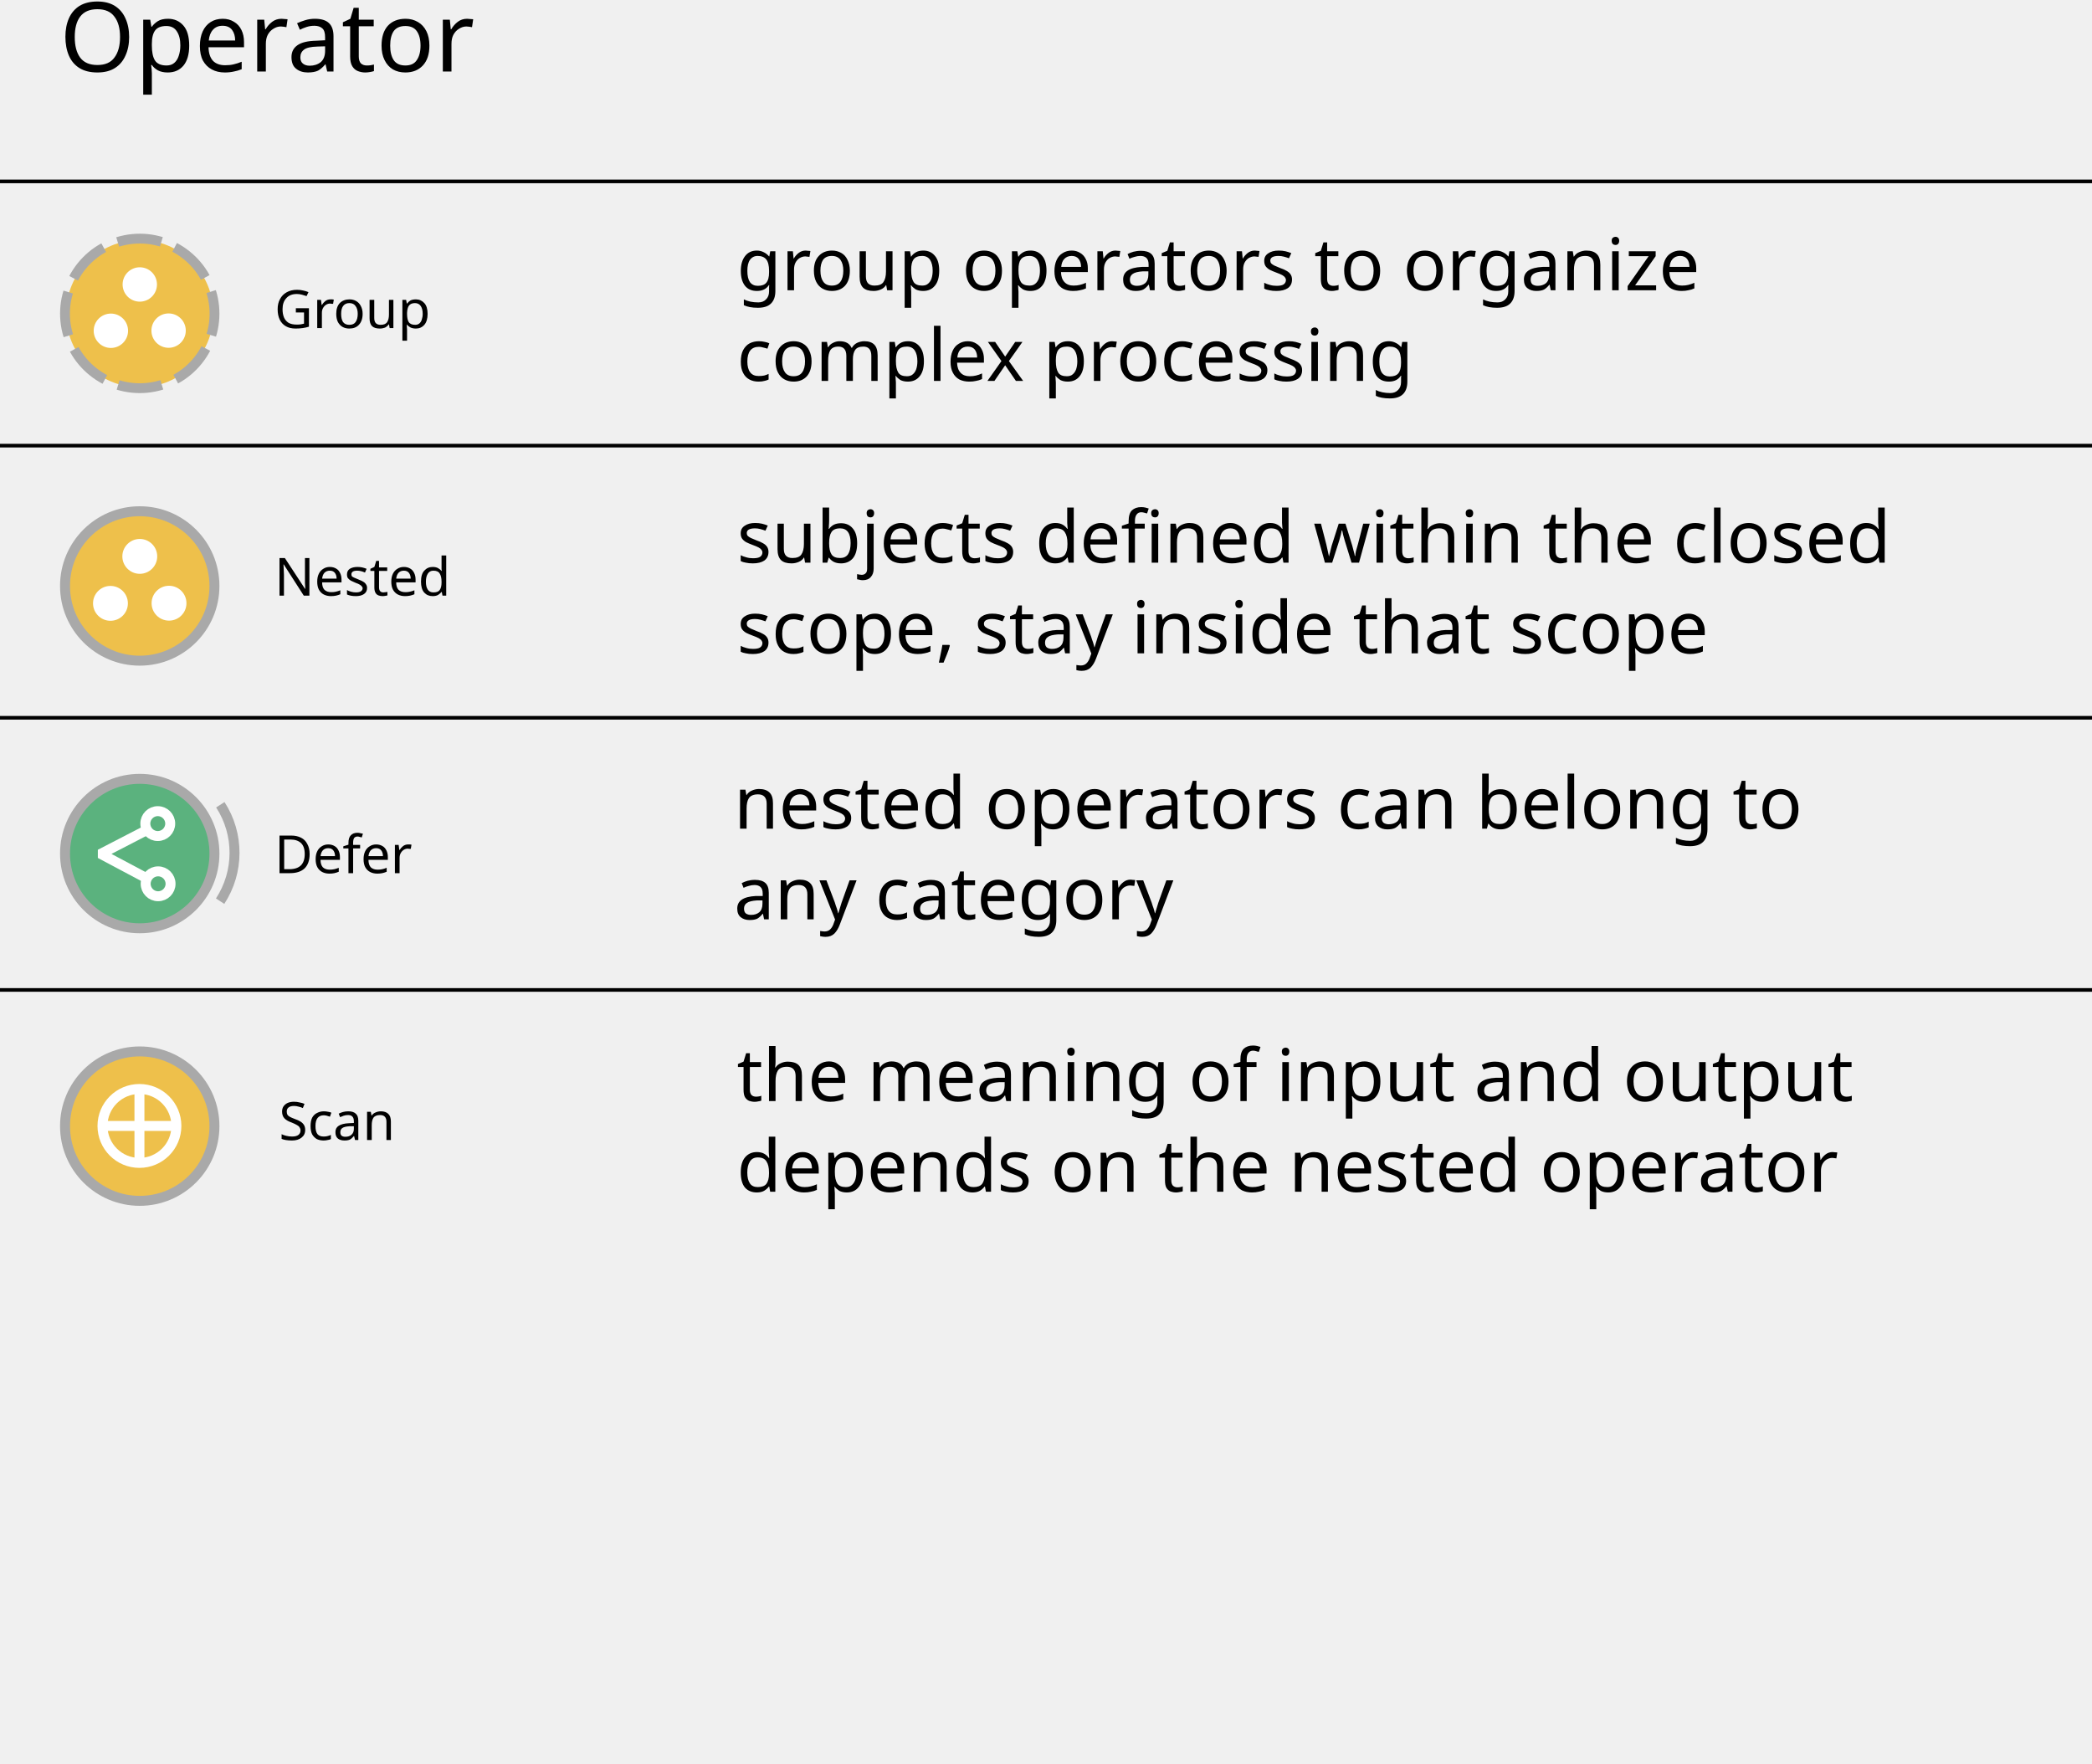
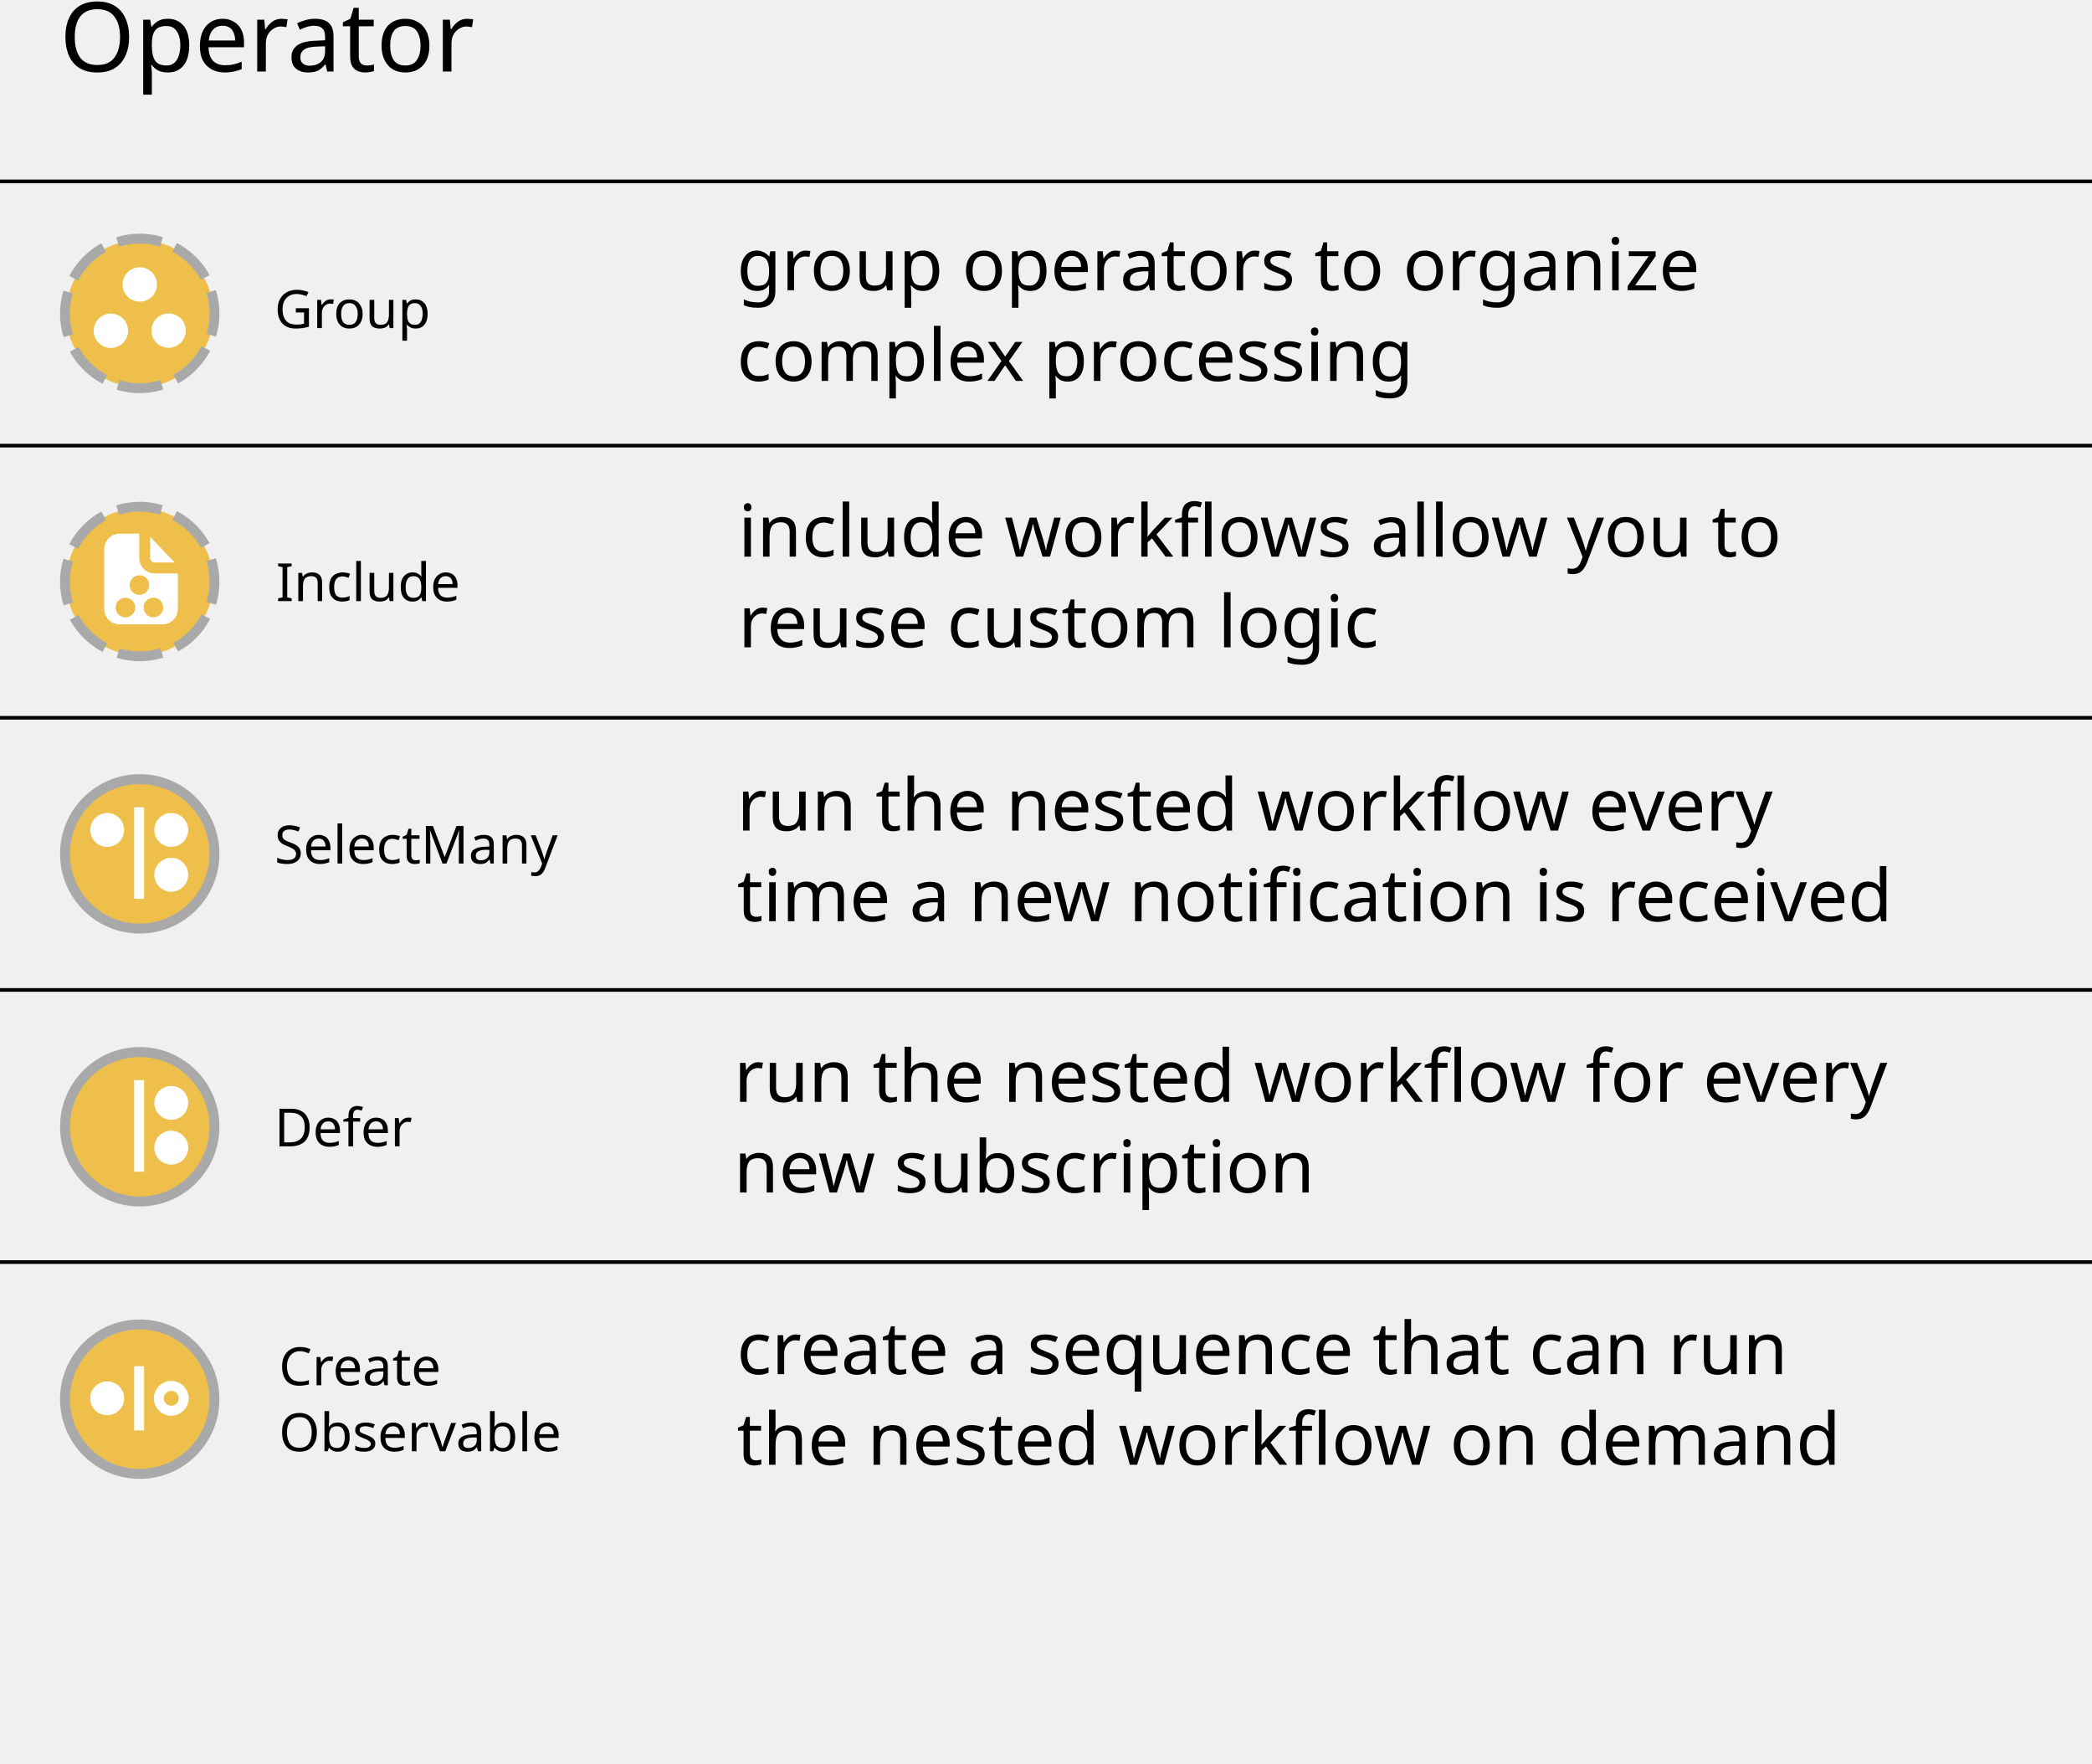
<svg xmlns="http://www.w3.org/2000/svg" width="140mm" height="118mm" viewBox="0 0 140 118" version="1.1" id="svg6496">
-   <defs id="defs6490">
-     <clipPath id="48_text_clipper">
-       <rect x="6" y="556" width="152.6" height="26.39" id="49" />
-     </clipPath>
-     <clipPath id="36_text_clipper">
-       <rect id="37" height="26.39" width="49.21" y="396" x="6" />
-     </clipPath>
-     <clipPath id="12_text_clipper">
-       <rect id="13" height="26.39" width="126.13" y="76" x="6" />
-     </clipPath>
-     <clipPath id="12_text_clipper-7">
-       <rect id="13-4" height="26.39" width="98.63" y="76" x="326" />
-     </clipPath>
-     <clipPath id="24_text_clipper">
-       <rect id="25" height="26.39" width="103.3" y="236" x="6" />
-     </clipPath>
-     <clipPath id="12_text_clipper-7-9">
-       <rect id="13-4-8" height="26.39" width="98.63" y="76" x="326" />
-     </clipPath>
-     <clipPath id="12_text_clipper-7-0">
-       <rect id="13-4-6" height="26.39" width="98.63" y="76" x="326" />
-     </clipPath>
-     <clipPath id="12_text_clipper-7-0-4">
-       <rect id="13-4-6-0" height="26.39" width="98.63" y="76" x="326" />
-     </clipPath>
-     <clipPath id="159_text_clipper">
-       <rect x="4" y="39" width="50.31" height="27.65" id="160" />
-     </clipPath>
-     <clipPath id="165_text_clipper">
-       <rect x="4" y="51.45" width="50.31" height="27.65" id="166" />
-     </clipPath>
-     <clipPath id="12_text_clipper-7-0-7">
-       <rect id="13-4-6-9" height="26.39" width="98.63" y="76" x="326" />
-     </clipPath>
-     <clipPath id="12_text_clipper-7-9-8">
-       <rect id="13-4-8-5" height="26.39" width="98.63" y="76" x="326" />
-     </clipPath>
-   </defs>
+   <defs id="defs6490" />
  <g id="layer1" transform="translate(12.8929,25.4792)">
    <text xml:space="preserve" style="font-size:6.469px;line-height:1.25;font-family:sans-serif;-inkscape-font-specification:sans-serif;text-align:start;letter-spacing:0px;word-spacing:0px;text-anchor:start;fill:#000000;stroke-width:0.243px" x="-8.905" y="-20.69" id="text4593">
      <tspan id="tspan4591" x="-8.905" y="-20.69">Operator</tspan>
    </text>
    <text xml:space="preserve" style="font-size:6.469px;line-height:1.25;font-family:sans-serif;-inkscape-font-specification:sans-serif;letter-spacing:0px;word-spacing:0px;text-anchor:middle;fill:#000000;stroke-width:0.243px" x="54.283" y="-20.7" id="text4605">
      <tspan id="tspan4603" x="54.283" y="-20.7" />
    </text>
    <text xml:space="preserve" style="font-size:4.852px;line-height:1.25;font-family:sans-serif;-inkscape-font-specification:sans-serif;letter-spacing:0px;word-spacing:0px;fill:#000000;stroke-width:0.243px" x="36.419" y="-6.055" id="text4652">
      <tspan x="36.419" y="-6.055" id="tspan4654">group operators to organize</tspan>
      <tspan x="36.419" y="0.01" id="tspan45563">complex processing</tspan>
    </text>
-     <text xml:space="preserve" style="font-size:4.852px;line-height:1.25;font-family:sans-serif;-inkscape-font-specification:sans-serif;letter-spacing:0px;word-spacing:0px;fill:#000000;stroke-width:0.243px" x="36.426" y="12.175" id="text4652-7">
-       <tspan x="36.426" y="12.175" id="tspan24131">subjects defined within the closed</tspan>
-       <tspan x="36.426" y="18.24" id="tspan24135">scope, stay inside that scope</tspan>
-     </text>
-     <text xml:space="preserve" style="font-size:4.852px;line-height:1.25;font-family:sans-serif;-inkscape-font-specification:sans-serif;letter-spacing:0px;word-spacing:0px;fill:#000000;stroke-width:0.243px" x="36.414" y="48.206" id="text4652-7-4-0">
-       <tspan x="36.414" y="48.206" id="tspan4782">the meaning of input and output</tspan>
-       <tspan x="36.414" y="54.271" id="tspan42652">depends on the nested operator</tspan>
-     </text>
    <flowRoot xml:space="preserve" id="flowRoot4772" style="font-size:26.667px;line-height:1.25;font-family:sans-serif;-inkscape-font-specification:sans-serif;text-align:center;letter-spacing:0px;word-spacing:0px;text-anchor:middle;fill:#000000;stroke-width:1px" transform="matrix(0.2426008,0,0,0.2426008,36.66588,39.8233)">
      <flowRegion id="flowRegion4774">
        <rect id="rect4776" width="194.764" height="39.915" x="-65.402" y="60.743" />
      </flowRegion>
      <flowPara id="flowPara4778" />
    </flowRoot>
    <path style="fill:none;fill-rule:evenodd;stroke:#000000;stroke-width:0.243px" d="M -12.893,-13.34 H 127.337" id="path4809" />
    <path style="fill:none;fill-rule:evenodd;stroke:#000000;stroke-width:0.243px" d="M -12.893,4.343 H 127.107" id="path4809-7" />
-     <text xml:space="preserve" style="font-size:4.852px;line-height:1.25;font-family:sans-serif;-inkscape-font-specification:sans-serif;letter-spacing:0px;word-spacing:0px;fill:#000000;stroke-width:0.243px" x="36.227" y="29.977" id="text4652-7-4-0-7">
-       <tspan x="36.227" y="29.977" id="tspan4807">nested operators can belong to</tspan>
-       <tspan x="36.227" y="36.042" id="tspan26761">any category </tspan>
-     </text>
-     <path style="fill:none;fill-rule:evenodd;stroke:#000000;stroke-width:0.243px" d="M -12.893,22.555 H 127.107" id="path4809-2" />
-     <path style="fill:none;fill-rule:evenodd;stroke:#000000;stroke-width:0.243px" d="M -12.893,40.768 H 127.107" id="path4809-5" />
-     <text xml:space="preserve" style="font-style:normal;font-weight:normal;font-size:3.528px;line-height:1.25;font-family:sans-serif;letter-spacing:0px;word-spacing:0px;fill:#000000;fill-opacity:1;stroke:none;stroke-width:0.265" x="5.467" y="14.386" id="text4526-6">
-       <tspan id="tspan4524-2" style="stroke-width:0.265" x="5.467" y="14.386">Nested</tspan>
-     </text>
    <text xml:space="preserve" style="font-style:normal;font-weight:normal;font-size:3.528px;line-height:1.25;font-family:sans-serif;letter-spacing:0px;word-spacing:0px;fill:#000000;fill-opacity:1;stroke:none;stroke-width:0.265" x="5.467" y="-3.522" id="text4526-6-1">
      <tspan id="tspan4524-2-5" style="stroke-width:0.265" x="5.467" y="-3.522">Group</tspan>
-     </text>
-     <text xml:space="preserve" style="font-style:normal;font-weight:normal;font-size:3.528px;line-height:1.25;font-family:sans-serif;letter-spacing:0px;word-spacing:0px;fill:#000000;fill-opacity:1;stroke:none;stroke-width:0.265" x="5.467" y="32.956" id="text4526-9">
-       <tspan id="tspan4524-7" style="stroke-width:0.265" x="5.467" y="32.956">Defer</tspan>
-     </text>
-     <text xml:space="preserve" style="font-style:normal;font-weight:normal;font-size:3.528px;line-height:1.25;font-family:sans-serif;letter-spacing:0px;word-spacing:0px;fill:#000000;fill-opacity:1;stroke:none;stroke-width:0.265" x="5.766" y="50.81" id="text4526-2">
-       <tspan id="tspan4524-0" style="stroke-width:0.265" x="5.766" y="50.81">Scan</tspan>
    </text>
    <g id="g7246-8" transform="matrix(1.241735,0,0,1.241735,39.34652,-45.67768)">
      <circle id="152-4" cy="33.169" cx="-34.539" style="fill:#eec04b;stroke:none;stroke-width:0.265;shape-rendering:auto" r="3.969" />
      <path id="153-9" style="fill:none;stroke:#a9a9a9;stroke-width:0.529;stroke-linecap:butt;stroke-linejoin:miter;stroke-miterlimit:9;shape-rendering:auto" d="m -38.101,31.264 c 0.12,-0.228 0.262,-0.444 0.424,-0.646 0.162,-0.202 0.344,-0.388 0.544,-0.557 0.2,-0.169 0.418,-0.319 0.653,-0.447 m -1.908,4.746 c -0.082,-0.266 -0.135,-0.533 -0.161,-0.8 -0.026,-0.266 -0.025,-0.531 0.001,-0.792 0.026,-0.26 0.078,-0.516 0.153,-0.763 m 1.976,4.71 c -0.228,-0.12 -0.444,-0.262 -0.646,-0.424 -0.202,-0.162 -0.388,-0.344 -0.557,-0.544 -0.168,-0.2 -0.319,-0.418 -0.447,-0.653 m 4.72,1.913 c -0.266,0.082 -0.533,0.135 -0.8,0.161 -0.266,0.026 -0.531,0.025 -0.792,-0.002 -0.26,-0.026 -0.516,-0.078 -0.763,-0.153 m 4.728,-1.965 c -0.12,0.228 -0.262,0.444 -0.424,0.646 -0.162,0.202 -0.344,0.388 -0.544,0.557 -0.2,0.169 -0.418,0.319 -0.653,0.447 m 1.908,-4.719 c 0.082,0.266 0.135,0.533 0.161,0.8 0.026,0.266 0.025,0.531 -0.001,0.792 -0.026,0.26 -0.078,0.516 -0.153,0.763 m -1.976,-4.736 c 0.228,0.12 0.444,0.262 0.646,0.424 0.202,0.162 0.388,0.344 0.557,0.544 0.168,0.2 0.319,0.418 0.447,0.653 m -4.72,-1.913 c 0.266,-0.082 0.533,-0.135 0.8,-0.161 0.266,-0.026 0.531,-0.025 0.792,0 0.26,0.026 0.516,0.078 0.763,0.153" />
      <circle id="154-7" cy="31.597" cx="-34.536" style="fill:#ffffff;stroke:none;stroke-width:0.265;shape-rendering:auto" r="0.926" />
      <circle id="155-7" cy="34.092" cx="-36.094" style="fill:#ffffff;stroke:none;stroke-width:0.265;shape-rendering:auto" r="0.926" />
      <circle id="156-8" cy="34.084" cx="-32.983" style="fill:#ffffff;stroke:none;stroke-width:0.265;shape-rendering:auto" r="0.926" />
    </g>
-     <g id="g7353-0" transform="matrix(1.259764,0,0,1.259764,52.59686,-30.10747)">
-       <circle id="178-7" cy="34.801" cx="-44.563" style="fill:#eec04b;stroke:none;stroke-width:0.265;shape-rendering:auto" r="3.969" />
-       <circle id="179-1" cy="34.801" cx="-44.563" style="fill:none;stroke:#a9a9a9;stroke-width:0.529;stroke-linecap:butt;stroke-linejoin:miter;stroke-miterlimit:9;shape-rendering:auto" r="3.969" />
-       <circle id="180-5" cy="33.23" cx="-44.56" style="fill:#ffffff;stroke:none;stroke-width:0.265;shape-rendering:auto" r="0.926" />
-       <circle id="181-6" cy="35.725" cx="-46.118" style="fill:#ffffff;stroke:none;stroke-width:0.265;shape-rendering:auto" r="0.926" />
-       <circle id="182-1" cy="35.717" cx="-43.007" style="fill:#ffffff;stroke:none;stroke-width:0.265;shape-rendering:auto" r="0.926" />
+     <g id="g20690">
+       <path style="fill:none;fill-rule:evenodd;stroke:#000000;stroke-width:0.243px" d="M -12.893,22.555 H 127.107" id="path4809-2" />
+       <path style="fill:none;fill-rule:evenodd;stroke:#000000;stroke-width:0.243px" d="M -12.893,40.768 H 127.107" id="path4809-5" />
    </g>
-     <g id="g16239" transform="matrix(1.259764,0,0,1.259764,72.08339,-31.46719)">
-       <path style="fill:none;stroke:#a9a9a9;stroke-width:0.529;stroke-linecap:butt;stroke-linejoin:miter;stroke-miterlimit:9;shape-rendering:auto" id="51" d="m -55.75,47.503 c 1.011,1.559 1.006,3.567 -0.011,5.122" />
-       <circle id="52" cy="50.096" cx="-60.031" style="fill:#5bb27e;stroke:none;stroke-width:0.265;shape-rendering:auto" r="3.969" />
-       <circle id="53" cy="50.096" cx="-60.031" style="fill:none;stroke:#a9a9a9;stroke-width:0.529;stroke-linecap:butt;stroke-linejoin:miter;stroke-miterlimit:9;shape-rendering:auto" r="3.969" />
-       <path style="fill:none;stroke:#ffffff;stroke-width:0.529;stroke-linecap:butt;stroke-linejoin:miter;stroke-miterlimit:9;shape-rendering:auto" id="54" d="m -59.648,48.843 -2.344,1.212 v 0.115 l 2.359,1.256" />
-       <circle id="55" cy="48.504" cx="-59.073" style="fill:none;stroke:#ffffff;stroke-width:0.529;stroke-linecap:butt;stroke-linejoin:miter;stroke-miterlimit:9;shape-rendering:auto" r="0.661" />
-       <circle id="56" cy="51.702" cx="-59.055" style="fill:none;stroke:#ffffff;stroke-width:0.529;stroke-linecap:butt;stroke-linejoin:miter;stroke-miterlimit:9;shape-rendering:auto" r="0.661" />
+     <g id="g20282" transform="translate(0,-54.8145)">
+       <text xml:space="preserve" style="font-size:4.852px;line-height:1.25;font-family:sans-serif;-inkscape-font-specification:sans-serif;letter-spacing:0px;word-spacing:0px;fill:#000000;stroke-width:0.243px" x="36.514" y="66.585" id="text4652-7-4">
+         <tspan x="36.514" y="66.585" id="tspan50354">include workflows allow you to</tspan>
+         <tspan x="36.514" y="72.65" id="tspan50358">reuse custom logic</tspan>
+       </text>
+       <text xml:space="preserve" style="font-style:normal;font-weight:normal;font-size:3.528px;line-height:1.25;font-family:sans-serif;letter-spacing:0px;word-spacing:0px;fill:#000000;fill-opacity:1;stroke:none;stroke-width:0.265" x="5.58" y="69.564" id="text4526-2-1">
+         <tspan id="tspan4524-0-6" style="stroke-width:0.265" x="5.58" y="69.564">Include</tspan>
+       </text>
+       <g id="g194" transform="matrix(0.3285437,0,0,0.3285437,-9.783803,62.02505)">
+         <circle id="62" cy="19" cx="19" style="fill:#eec04b;stroke:none;shape-rendering:auto" r="15" />
+         <path style="fill:none;stroke:#a9a9a9;stroke-width:2;stroke-linecap:butt;stroke-linejoin:miter;stroke-miterlimit:9;shape-rendering:auto" id="63" d="M 5.536,11.8 C 5.991,10.938 6.528,10.12 7.14,9.359 7.753,8.597 8.44,7.891 9.197,7.254 9.953,6.617 10.778,6.049 11.665,5.563 m -7.211,17.937 c -0.31,-1.004 -0.511,-2.016 -0.61,-3.023 -0.099,-1.007 -0.095,-2.009 0.004,-2.993 0.099,-0.984 0.294,-1.95 0.578,-2.885 m 7.467,17.8 c -0.861,-0.455 -1.679,-0.992 -2.441,-1.604 -0.762,-0.612 -1.468,-1.3 -2.105,-2.056 -0.637,-0.756 -1.205,-1.581 -1.691,-2.469 M 23.494,33.499 c -1.004,0.31 -2.016,0.511 -3.023,0.61 -1.007,0.099 -2.008,0.095 -2.992,-0.008 -0.984,-0.099 -1.95,-0.294 -2.885,-0.578 m 17.87,-7.425 c -0.455,0.861 -0.992,1.679 -1.604,2.441 -0.612,0.762 -1.3,1.468 -2.057,2.105 -0.756,0.637 -1.581,1.205 -2.469,1.691 m 7.211,-17.837 c 0.31,1.004 0.511,2.016 0.61,3.023 0.099,1.007 0.095,2.009 -0.004,2.992 -0.099,0.984 -0.294,1.95 -0.578,2.885 M 26.108,5.5 c 0.861,0.455 1.68,0.992 2.441,1.604 0.762,0.612 1.468,1.3 2.105,2.057 0.637,0.756 1.205,1.581 1.691,2.469 m -17.84,-7.229 c 1.004,-0.31 2.016,-0.511 3.023,-0.61 1.007,-0.099 2.008,-0.095 2.992,0 0.984,0.099 1.95,0.294 2.885,0.578" />
+         <path style="fill:#ffffff;fill-rule:evenodd;stroke:none;shape-rendering:auto" id="64" d="m 21.123,9.859 v 4.324 c 0,0.518 0.383,0.898 0.9,0.898 h 4.106 z" />
+         <path style="fill:#ffffff;fill-rule:evenodd;stroke:none;shape-rendering:auto" id="65" d="m 16.084,22.254 c 1.101,0 1.998,0.895 1.998,1.996 0,1.101 -0.897,1.998 -1.998,1.998 -1.101,0 -1.998,-0.897 -1.998,-1.998 0,-1.101 0.897,-1.996 1.998,-1.996 z m 5.699,-0.016 c 1.101,0 1.998,0.897 1.998,1.998 0,1.101 -0.897,1.998 -1.998,1.998 -1.101,0 -1.998,-0.897 -1.998,-1.998 0,-1.101 0.897,-1.998 1.998,-1.998 z m -2.842,-4.559 c 1.101,0 1.998,0.897 1.998,1.998 0,1.101 -0.897,1.998 -1.998,1.998 -1.101,0 -1.998,-0.897 -1.998,-1.998 0,-1.101 0.897,-1.998 1.998,-1.998 z M 14.883,9.205 c -1.707,0 -3.117,1.41 -3.117,3.117 V 24.566 c 0,1.707 1.41,3.115 3.117,3.115 h 8.766 c 1.707,0 3.117,-1.408 3.117,-3.115 v -7.268 h -4.742 c -1.707,0 -3.117,-1.408 -3.117,-3.115 V 9.205 Z" />
+       </g>
    </g>
-     <g id="g191" transform="matrix(0.3333125,0,0,0.3333125,-9.874487,43.54959)">
-       <circle id="100" cy="19" cx="19" style="fill:#eec04b;stroke:none;shape-rendering:auto" r="15" />
-       <circle id="101" cy="19" cx="19" style="fill:none;stroke:#a9a9a9;stroke-width:2;stroke-linecap:butt;stroke-linejoin:miter;stroke-miterlimit:9;shape-rendering:auto" r="15" />
-       <circle id="102" cy="18.96" cx="18.94" style="fill:none;stroke:#ffffff;stroke-width:2;stroke-linecap:butt;stroke-linejoin:miter;stroke-miterlimit:9;shape-rendering:auto" r="7.42" />
-       <path style="fill:none;stroke:#ffffff;stroke-width:2;stroke-linecap:butt;stroke-linejoin:miter;stroke-miterlimit:9;shape-rendering:auto" id="103" d="m 18.941,11.615 v 14.832" />
-       <path style="fill:none;stroke:#ffffff;stroke-width:2;stroke-linecap:butt;stroke-linejoin:miter;stroke-miterlimit:9;shape-rendering:auto" id="104" d="m 11.421,18.961 h 15.075" />
+     <path style="fill:none;fill-rule:evenodd;stroke:#000000;stroke-width:0.243px" d="M -12.893,58.98 H 127.107" id="path4809-76" />
+     <g id="g20419" transform="translate(0,18.28166)">
+       <text xml:space="preserve" style="font-size:4.852px;line-height:1.25;font-family:sans-serif;-inkscape-font-specification:sans-serif;letter-spacing:0px;word-spacing:0px;fill:#000000;stroke-width:0.243px" x="36.227" y="29.977" id="text4652-7-4-0-7">
+         <tspan x="36.227" y="29.977" id="tspan24410">run the nested workflow for every</tspan>
+         <tspan x="36.227" y="36.042" id="tspan24414">new subscription </tspan>
+       </text>
+       <text xml:space="preserve" style="font-style:normal;font-weight:normal;font-size:3.528px;line-height:1.25;font-family:sans-serif;letter-spacing:0px;word-spacing:0px;fill:#000000;fill-opacity:1;stroke:none;stroke-width:0.265" x="5.467" y="32.956" id="text4526-9">
+         <tspan id="tspan4524-7" style="stroke-width:0.265" x="5.467" y="32.956">Defer</tspan>
+       </text>
+       <g id="g10721" transform="matrix(1.259764,0,0,1.259764,62.11523,0.2267323)">
+         <circle id="43" cy="24.938" cx="-52.118" style="fill:#eec04b;stroke:none;stroke-width:0.265;shape-rendering:auto" r="3.969" />
+         <circle id="44" cy="24.938" cx="-52.118" style="fill:none;stroke:#a9a9a9;stroke-width:0.529;stroke-linecap:butt;stroke-linejoin:miter;stroke-miterlimit:9;shape-rendering:auto" r="3.969" />
+         <path id="45" d="m -52.151,22.461 v 4.864" style="fill:none;stroke:#ffffff;stroke-width:0.529;stroke-linecap:butt;stroke-linejoin:miter;stroke-miterlimit:9;shape-rendering:auto" />
+         <circle id="46" cy="23.668" cx="-50.444" style="fill:#ffffff;stroke:none;stroke-width:0.265;shape-rendering:auto" r="0.9" />
+         <circle id="47" cy="26.049" cx="-50.444" style="fill:#ffffff;stroke:none;stroke-width:0.265;shape-rendering:auto" r="0.9" />
+       </g>
+     </g>
+     <g id="g20296" transform="translate(-6.4397544e-7,17.92778)">
+       <text xml:space="preserve" style="font-size:4.852px;line-height:1.25;font-family:sans-serif;-inkscape-font-specification:sans-serif;letter-spacing:0px;word-spacing:0px;fill:#000000;stroke-width:0.243px" x="36.426" y="12.175" id="text4652-7">
+         <tspan x="36.426" y="12.175" id="tspan22842">run the nested workflow every</tspan>
+         <tspan x="36.426" y="18.24" id="tspan22846">time a new notification is received</tspan>
+       </text>
+       <text xml:space="preserve" style="font-style:normal;font-weight:normal;font-size:3.528px;line-height:1.25;font-family:sans-serif;letter-spacing:0px;word-spacing:0px;fill:#000000;fill-opacity:1;stroke:none;stroke-width:0.265" x="5.467" y="14.386" id="text4526-6">
+         <tspan id="tspan4524-2" style="stroke-width:0.265" x="5.467" y="14.386">SelectMany</tspan>
+       </text>
+       <g id="g14033" transform="matrix(1.259764,0,0,1.259764,59.6612,-31.28275)">
+         <circle id="135" cy="35.734" cx="-50.17" style="fill:#eec04b;stroke:none;stroke-width:0.265;shape-rendering:auto" r="3.969" />
+         <circle id="136" cy="35.734" cx="-50.17" style="fill:none;stroke:#a9a9a9;stroke-width:0.529;stroke-linecap:butt;stroke-linejoin:miter;stroke-miterlimit:9;shape-rendering:auto" r="3.969" />
+         <path d="m -50.203,33.258 v 4.864" style="fill:none;stroke:#ffffff;stroke-width:0.529;stroke-linecap:butt;stroke-linejoin:miter;stroke-miterlimit:9;shape-rendering:auto" id="137" />
+         <circle id="138" cy="34.464" cx="-51.898" style="fill:#ffffff;stroke:none;stroke-width:0.265;shape-rendering:auto" r="0.9" />
+         <circle id="139" cy="34.464" cx="-48.496" style="fill:#ffffff;stroke:none;stroke-width:0.265;shape-rendering:auto" r="0.9" />
+         <circle id="140" cy="36.845" cx="-48.496" style="fill:#ffffff;stroke:none;stroke-width:0.265;shape-rendering:auto" r="0.9" />
+       </g>
+     </g>
+     <g id="g20398" transform="translate(0,18.27153)">
+       <text xml:space="preserve" style="font-size:4.852px;line-height:1.25;font-family:sans-serif;-inkscape-font-specification:sans-serif;letter-spacing:0px;word-spacing:0px;fill:#000000;stroke-width:0.243px" x="36.414" y="48.206" id="text4652-7-4-0">
+         <tspan x="36.414" y="48.206" id="tspan42652">create a sequence that can run</tspan>
+         <tspan x="36.414" y="54.271" id="tspan26572">the nested workflow on demand</tspan>
+       </text>
+       <text xml:space="preserve" style="font-style:normal;font-weight:normal;font-size:3.528px;line-height:1.25;font-family:sans-serif;letter-spacing:0px;word-spacing:0px;fill:#000000;fill-opacity:1;stroke:none;stroke-width:0.265" x="5.766" y="48.957" id="text4526-2">
+         <tspan id="tspan4524-0" style="stroke-width:0.265" x="5.766" y="48.957">Create</tspan>
+         <tspan style="stroke-width:0.265" x="5.766" y="53.366" id="tspan19186">Observable</tspan>
+       </text>
+       <g id="g14025" transform="matrix(1.259764,0,0,1.259764,86.32619,4.865844)">
+         <circle id="147" cy="35.734" cx="-71.337" style="fill:#eec04b;stroke:none;stroke-width:0.265;shape-rendering:auto" r="3.969" />
+         <circle id="148" cy="35.734" cx="-71.337" style="fill:none;stroke:#a9a9a9;stroke-width:0.529;stroke-linecap:butt;stroke-linejoin:miter;stroke-miterlimit:9;shape-rendering:auto" r="3.969" />
+         <path style="fill:none;stroke:#ffffff;stroke-width:0.529;stroke-linecap:butt;stroke-linejoin:miter;stroke-miterlimit:9;shape-rendering:auto" id="149" d="m -71.37,33.983 v 3.413" />
+         <circle id="150" cy="35.689" cx="-73.065" style="fill:#ffffff;stroke:none;stroke-width:0.265;shape-rendering:auto" r="0.9" />
+         <circle id="151" cy="35.689" cx="-69.662" style="fill:none;stroke:#ffffff;stroke-width:0.529;stroke-linecap:butt;stroke-linejoin:miter;stroke-miterlimit:9;shape-rendering:auto" r="0.661" />
+       </g>
    </g>
  </g>
</svg>
